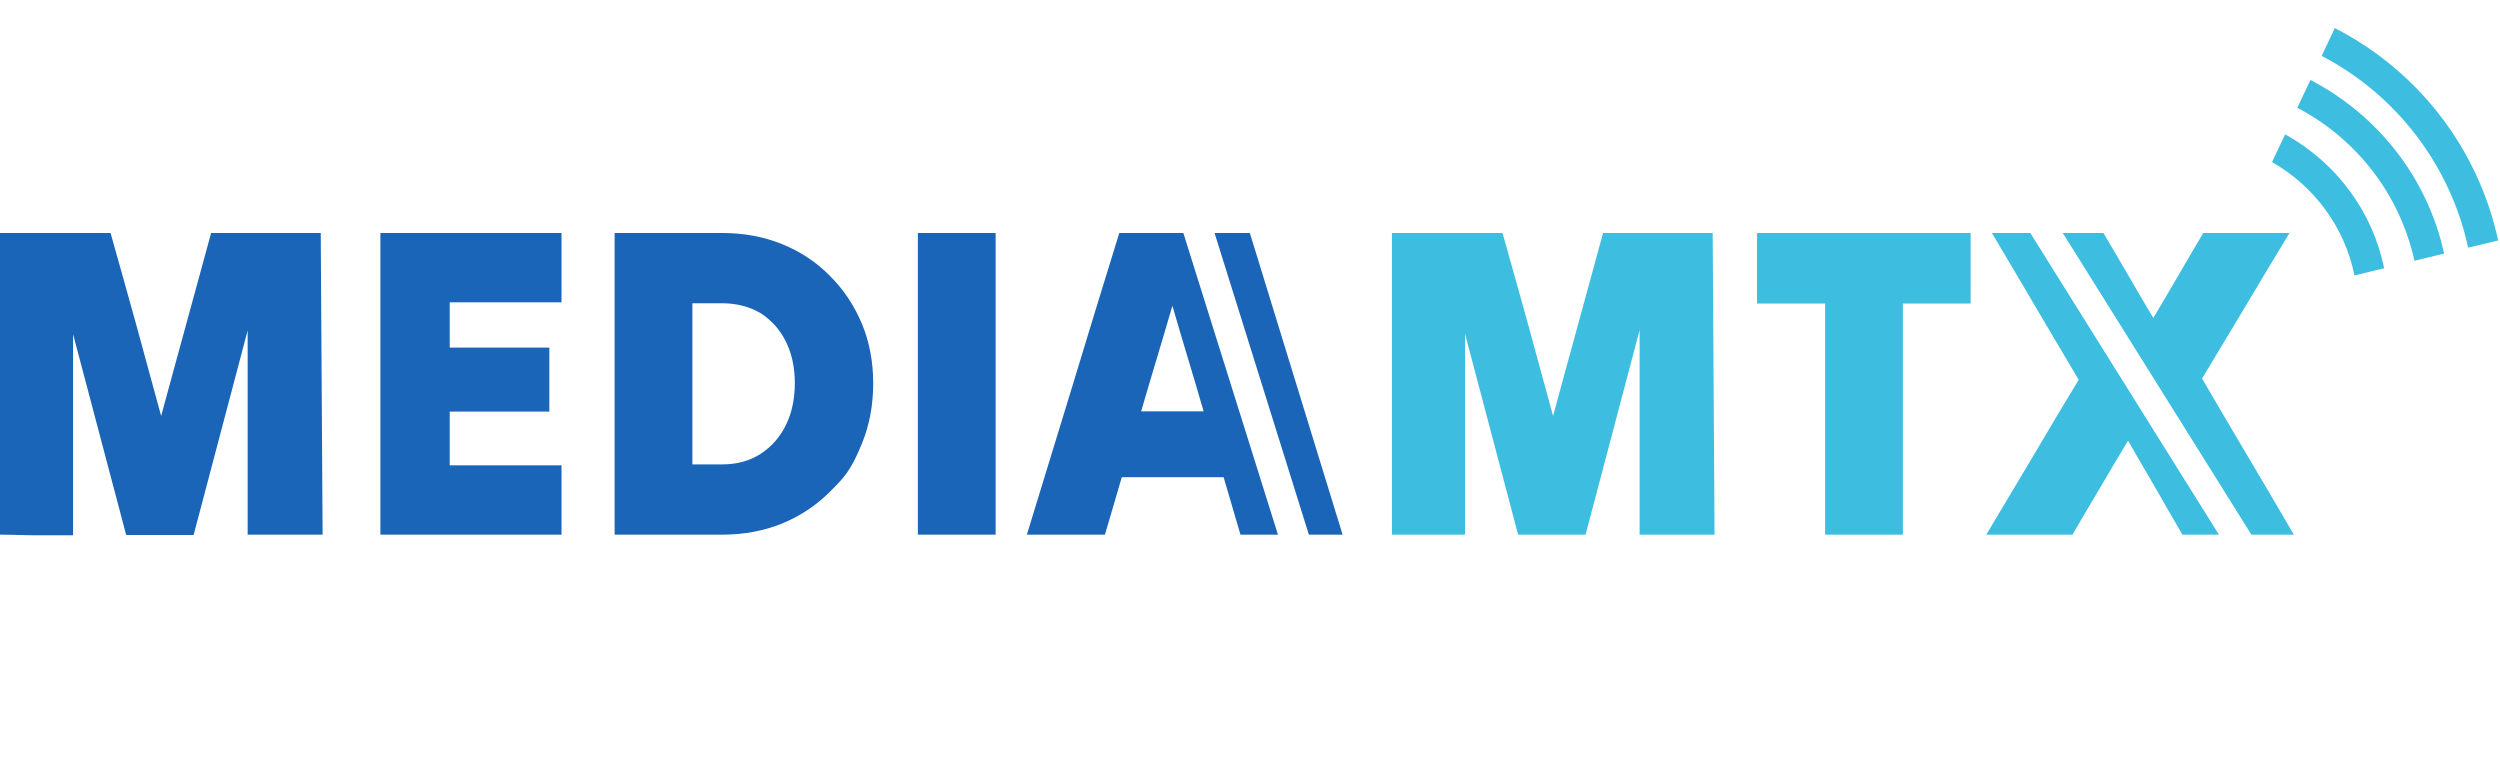
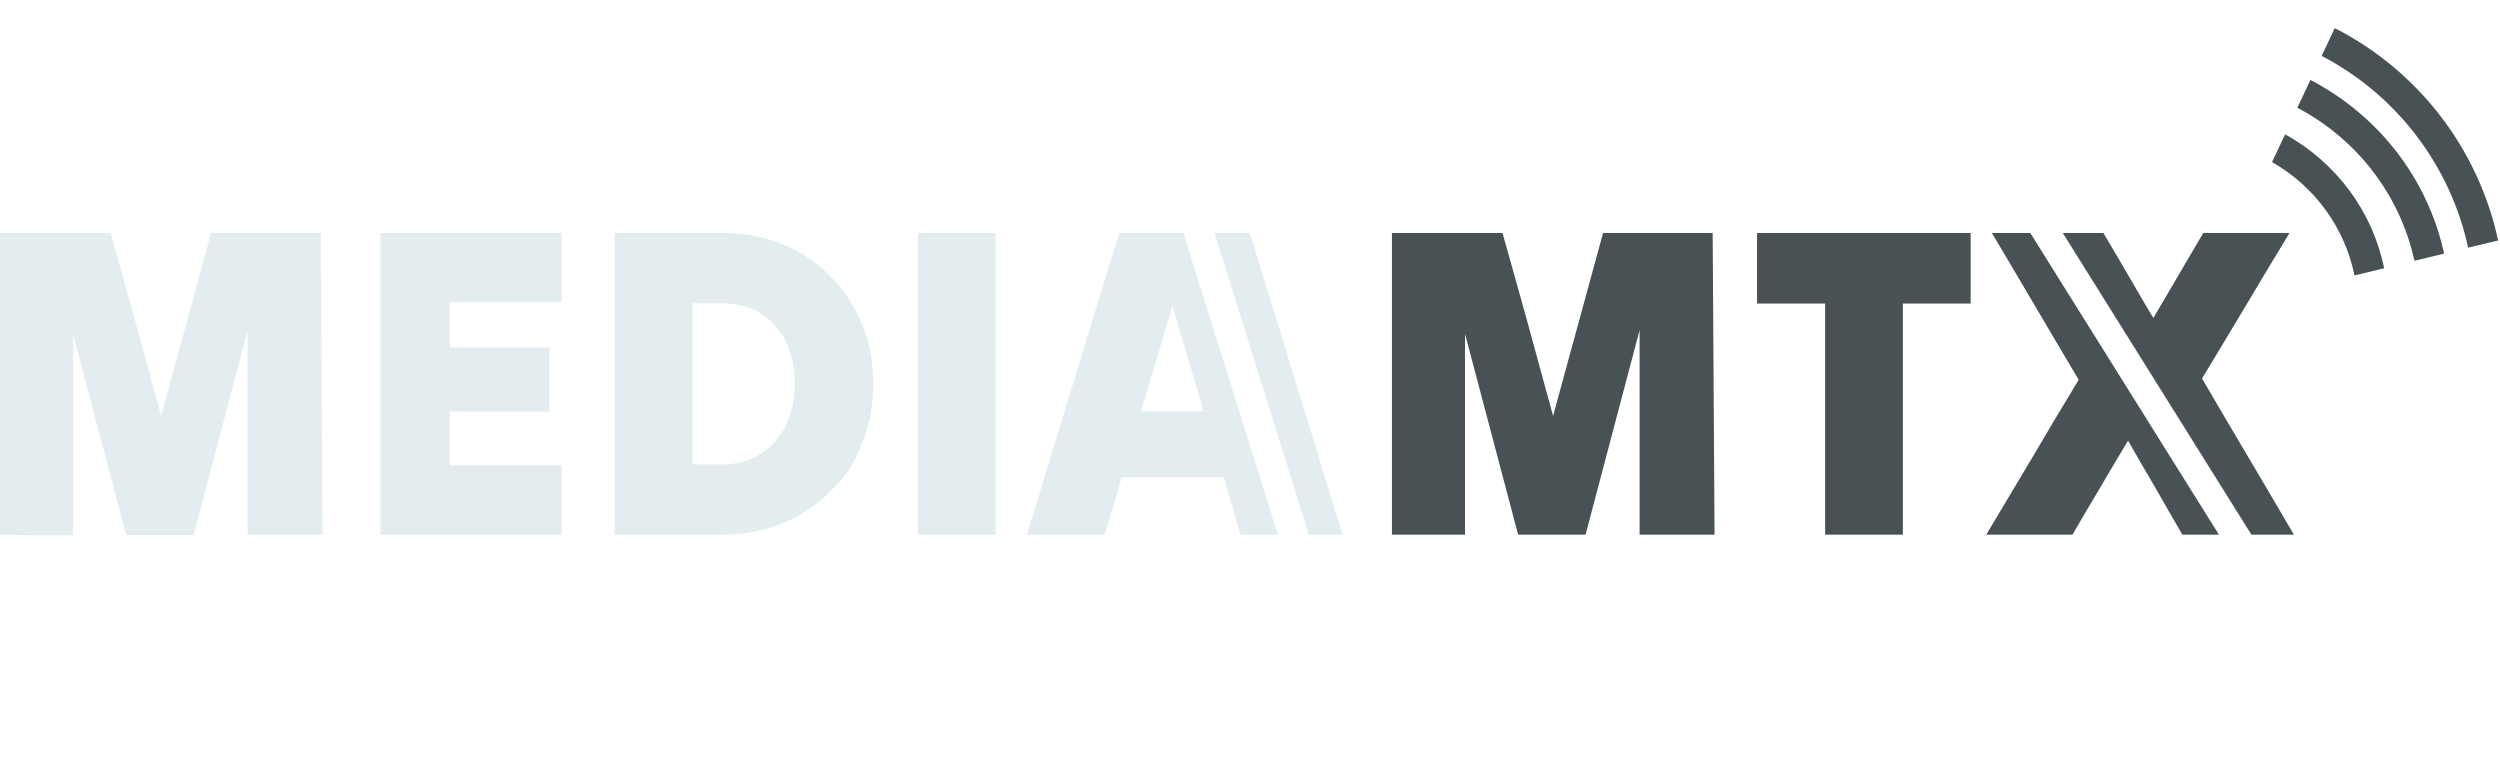
<svg xmlns="http://www.w3.org/2000/svg" xml:space="preserve" id="Layer_1" x="0" y="0" version="1.1" viewBox="0 0 800.5 246">
-   <style>.st1{fill:#3dbde0}</style>
-   <path d="M0 171.2V74.6h35.4c2.7 9.7 5.5 19.4 8.2 29.3s5.4 19.7 8 29.3c2.6-9.7 5.3-19.4 8-29.3s5.4-19.7 8-29.3h35.1q.15 23.85.3 48.3c.15 24.45.2 32.4.3 48.3h-24v-65.4c-2.8 10.8-14.5 54.7-17.3 65.5H40.4c-2.8-10.6-14.2-53.7-17-64.3v64.4H11.8c-3.9 0-7.9-.2-11.8-.2m121.8 0V74.6h58v22.2H144v14.5h31.9v20.5H144V149h35.8v22.2zm75 0V74.6h34.4c7 0 13.4 1.2 19.3 3.6q8.85 3.6 15.3 10.2c4.4 4.4 7.7 9.4 10.2 15.3 2.4 5.8 3.6 12.2 3.6 19.1q0 10.35-3.6 19.2c-3.6 8.85-5.8 11-10.2 15.4q-6.6 6.6-15.3 10.2c-5.9 2.4-12.3 3.6-19.3 3.6zm34.4-74.1h-9.5v51.6h9.5c4.7 0 8.8-1.1 12.4-3.4q5.25-3.45 8.1-9.3c1.9-3.9 2.8-8.4 2.8-13.3s-.9-9.3-2.8-13.2-4.6-6.9-8.1-9.2c-3.6-2.1-7.7-3.2-12.4-3.2m62.7 74.1V74.6h24.9v96.6zm85-96.6h-20.5c-4.9 15.9-9.9 32-14.8 48.3-5 16.3-9.9 32.4-14.8 48.3h25c.9-3 1.8-6.1 2.7-9.2s1.8-6.1 2.7-9.2h32.6c.9 3 1.8 6.1 2.7 9.2s1.8 6.1 2.7 9.2h12zm-3.5 57.1h-10c1.6-5.6 3.3-11.2 5-16.9s3.4-11.3 5-16.9c1.6 5.6 3.3 11.2 5 16.9s3.4 11.3 5 16.9zm43.7 39.5h10.8c-4.9-15.9-24.8-80.7-29.7-96.6h-11.3z" style="fill:#1a65b7" />
+   <style>.st1{fill:#485154}</style>
+   <path d="M0 171.2V74.6h35.4c2.7 9.7 5.5 19.4 8.2 29.3s5.4 19.7 8 29.3c2.6-9.7 5.3-19.4 8-29.3s5.4-19.7 8-29.3h35.1q.15 23.85.3 48.3c.15 24.45.2 32.4.3 48.3h-24v-65.4c-2.8 10.8-14.5 54.7-17.3 65.5H40.4c-2.8-10.6-14.2-53.7-17-64.3v64.4H11.8c-3.9 0-7.9-.2-11.8-.2m121.8 0V74.6h58v22.2H144v14.5h31.9v20.5H144V149h35.8v22.2zm75 0V74.6h34.4c7 0 13.4 1.2 19.3 3.6q8.85 3.6 15.3 10.2c4.4 4.4 7.7 9.4 10.2 15.3 2.4 5.8 3.6 12.2 3.6 19.1q0 10.35-3.6 19.2c-3.6 8.85-5.8 11-10.2 15.4q-6.6 6.6-15.3 10.2c-5.9 2.4-12.3 3.6-19.3 3.6zm34.4-74.1h-9.5v51.6h9.5c4.7 0 8.8-1.1 12.4-3.4q5.25-3.45 8.1-9.3c1.9-3.9 2.8-8.4 2.8-13.3s-.9-9.3-2.8-13.2-4.6-6.9-8.1-9.2c-3.6-2.1-7.7-3.2-12.4-3.2m62.7 74.1V74.6h24.9v96.6zm85-96.6h-20.5c-4.9 15.9-9.9 32-14.8 48.3-5 16.3-9.9 32.4-14.8 48.3h25c.9-3 1.8-6.1 2.7-9.2s1.8-6.1 2.7-9.2h32.6c.9 3 1.8 6.1 2.7 9.2s1.8 6.1 2.7 9.2h12zm-3.5 57.1h-10c1.6-5.6 3.3-11.2 5-16.9s3.4-11.3 5-16.9c1.6 5.6 3.3 11.2 5 16.9s3.4 11.3 5 16.9zm43.7 39.5h10.8c-4.9-15.9-24.8-80.7-29.7-96.6h-11.3z" style="fill:#e3ecee" />
  <path d="M445.7 171.2V74.6h35.4c2.7 9.7 5.5 19.4 8.2 29.3s5.4 19.7 8 29.3c2.6-9.7 5.3-19.4 8-29.3s5.4-19.7 8-29.3h35.1q.15 23.85.3 48.3c.15 24.45.2 32.4.3 48.3h-24v-65.5c-2.8 10.8-14.5 54.7-17.3 65.5h-21.6c-2.8-10.6-14.2-53.7-17-64.3v64.3zm138.7 0v-74h-21.8V74.6H631v22.6h-21.7v74zm136.5 0h13.6c-4.8-8.2-9.7-16.6-14.7-25s-9.9-16.8-14.7-25c4.6-7.7 9.3-15.4 14-23.3s9.3-15.6 14-23.3h-27.6c-2.7 4.5-5.3 9-8 13.6s-5.3 9.1-8 13.6c-2.7-4.4-5.3-9-8-13.6s-5.3-9.1-8-13.6h-13zm-70.8-96.6h-12.3c4.6 7.8 9.3 15.6 13.9 23.5s9.3 15.7 13.9 23.5c-4.9 8.1-9.9 16.4-14.8 24.8-5 8.4-9.9 16.6-14.8 24.8h27.6c2.9-5 5.9-10.1 8.9-15.1 3-5.1 5.9-10.1 8.9-15q4.2 7.35 8.7 15c2.9 5.1 5.8 10.1 8.7 15.1h11.7zM731.7 43l-4.2 8.9c13.7 7.8 23.3 21 26.4 36.3l9.5-2.3c-3.7-18.2-15.3-33.8-31.7-42.9m15.9-34-4.2 8.9c24 12.5 41.2 35.1 46.9 61.4l9.6-2.3c-6.3-29.3-25.5-54.3-52.3-68" class="st1" />
  <path d="m739.8 25.6-4.2 8.9c19.2 10.1 32.9 28 37.5 49l9.5-2.3c-5.2-23.9-20.9-44.2-42.8-55.6" class="st1" />
</svg>
